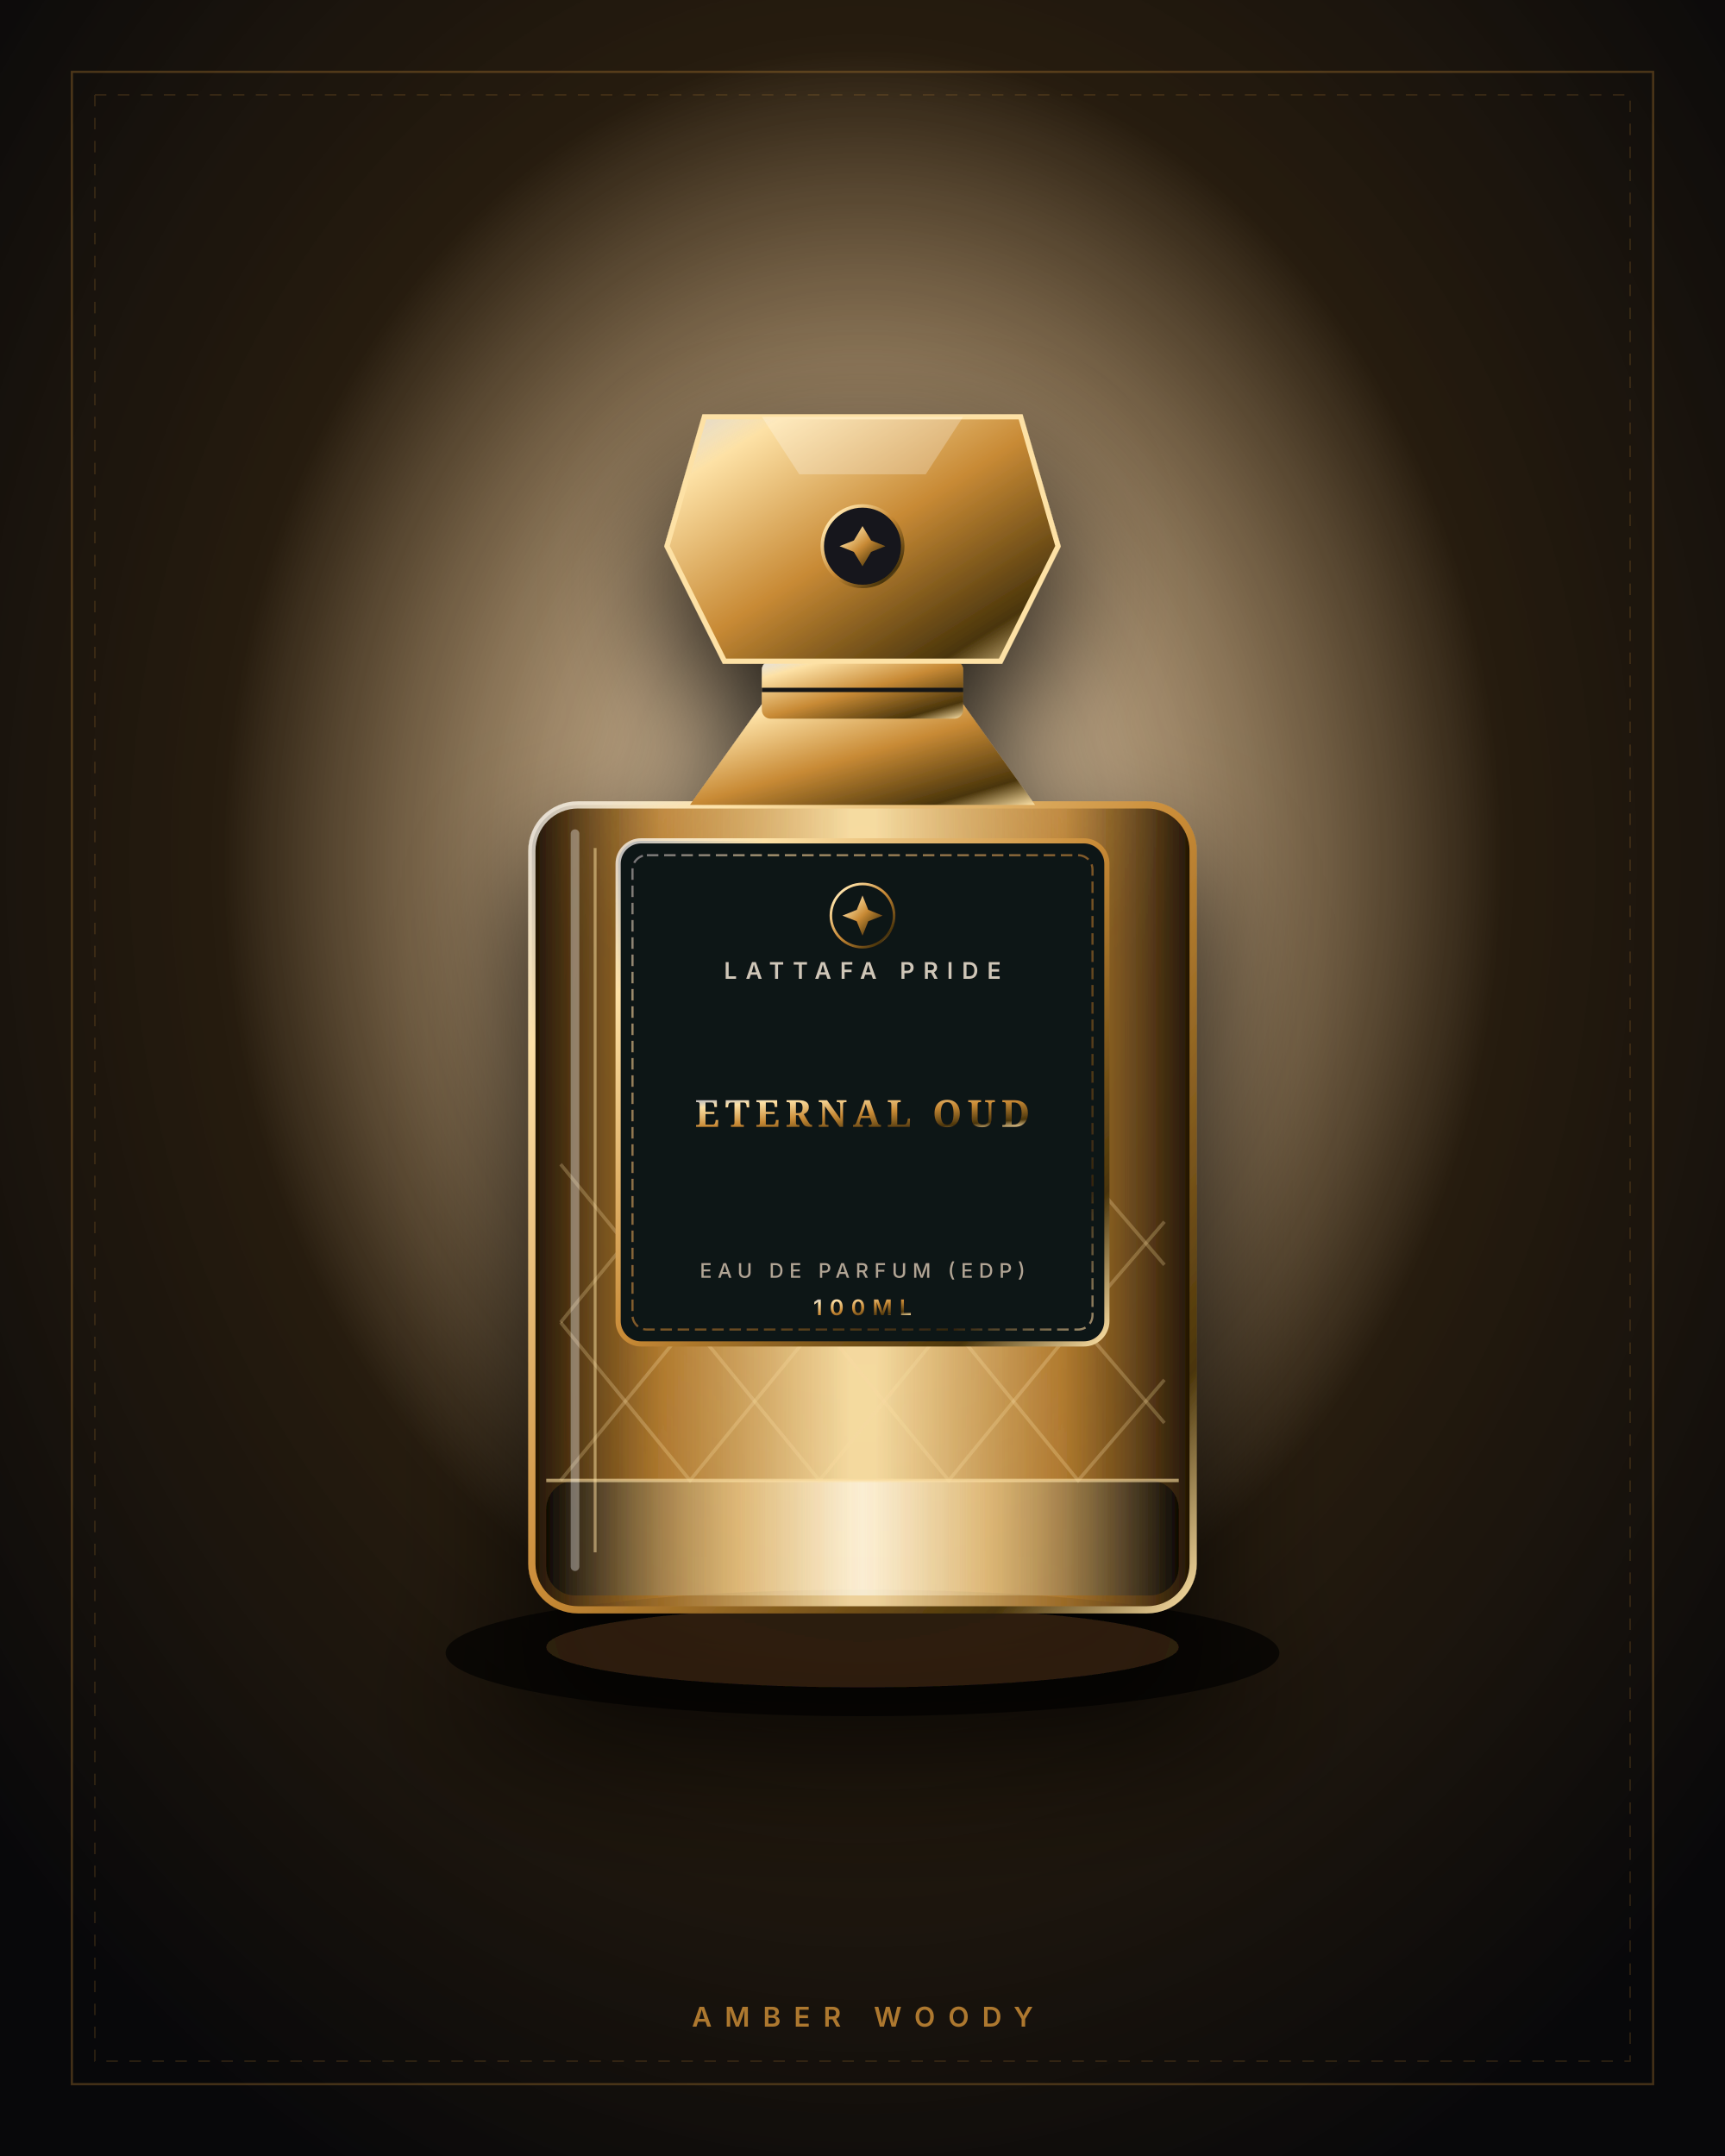
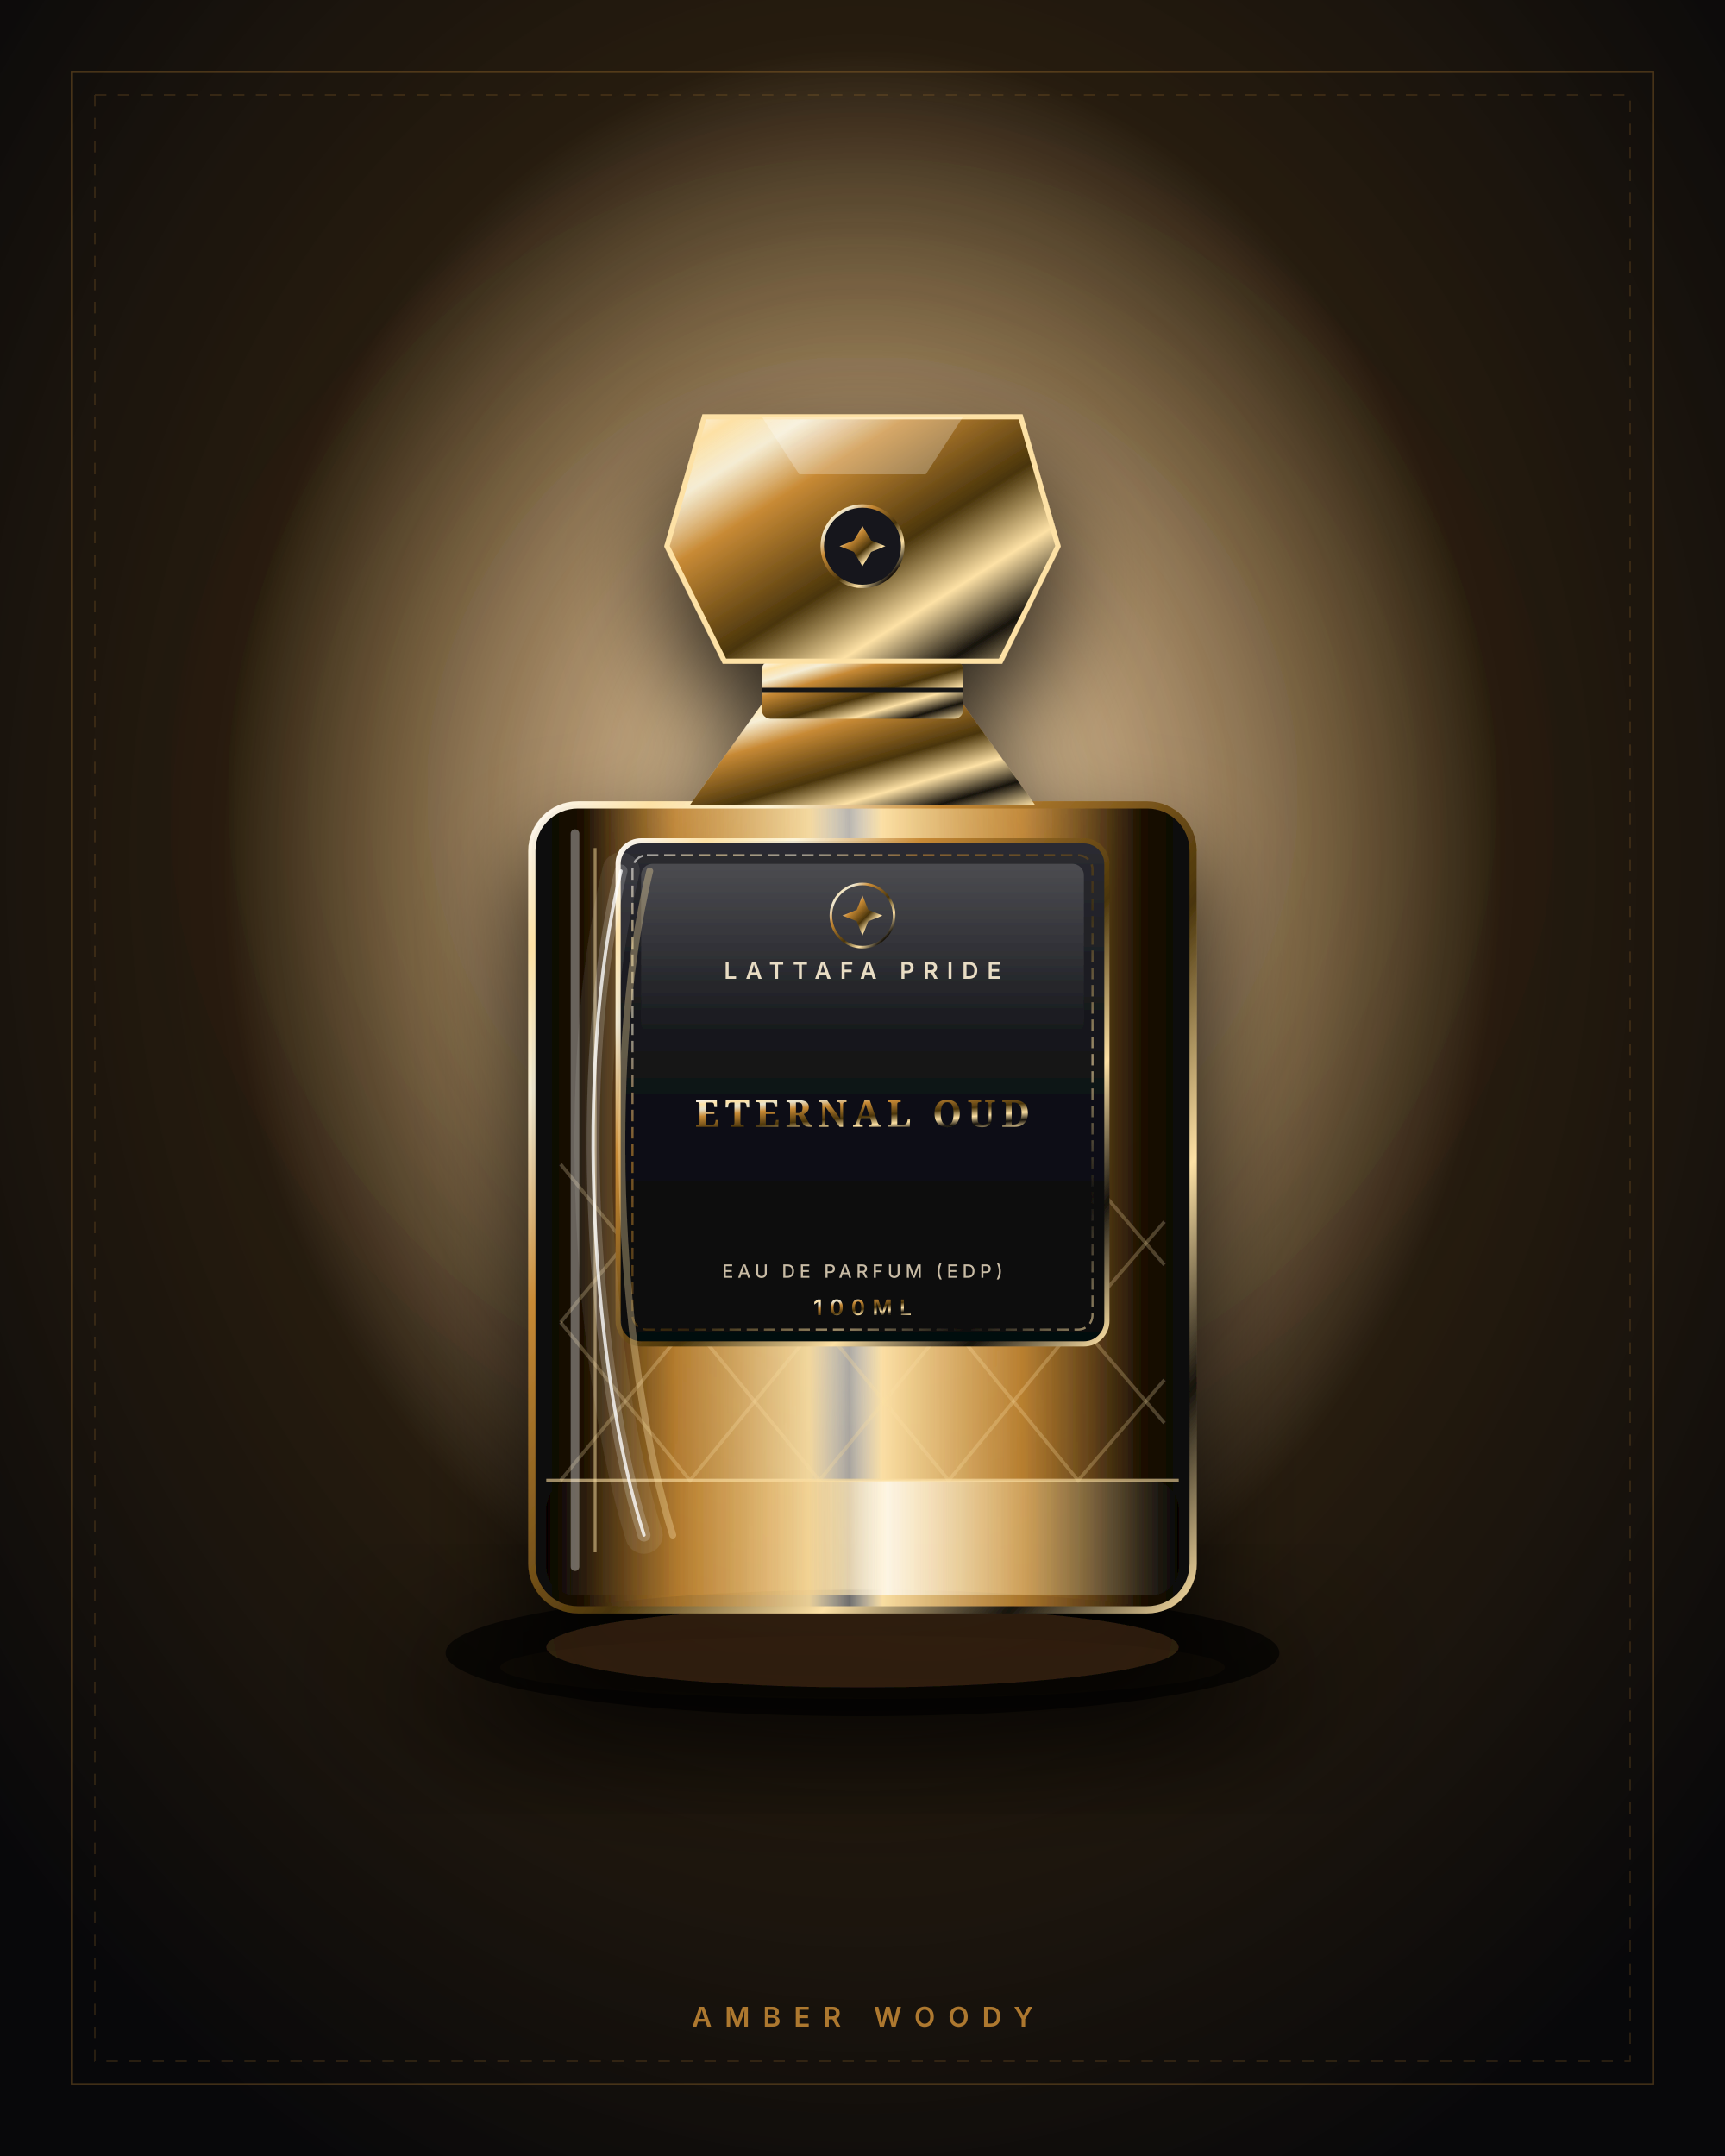
<svg xmlns="http://www.w3.org/2000/svg" viewBox="0 0 600 750" width="600" height="750">
  <defs>
    <radialGradient id="ambG" cx="50%" cy="40%" r="68%">
      <stop offset="0%" stop-color="#c88a35" stop-opacity="0.32" />
      <stop offset="55%" stop-color="#1c1103" stop-opacity="0.95" />
      <stop offset="100%" stop-color="#08080a" />
    </radialGradient>
    <linearGradient id="metalG" x1="0%" y1="0%" x2="100%" y2="100%">
-       <stop offset="0%" stop-color="#ffffff" stop-opacity="0.7" />
-       <stop offset="15%" stop-color="#fde1a5" />
-       <stop offset="50%" stop-color="#c88a35" />
-       <stop offset="85%" stop-color="#4a350b" />
+       <stop offset="0%" stop-color="#ffffff" stop-opacity="0.95" />
+       <stop offset="9%" stop-color="#fde1a5" />
+       <stop offset="18%" stop-color="#fff8df" stop-opacity="0.9" />
+       <stop offset="31%" stop-color="#c88a35" />
+       <stop offset="56%" stop-color="#4a350b" />
+       <stop offset="72%" stop-color="#fde1a5" />
+       <stop offset="86%" stop-color="#17130c" />
      <stop offset="100%" stop-color="#fde1a5" />
    </linearGradient>
    <linearGradient id="bodyG" x1="0%" y1="0%" x2="100%" y2="0%">
-       <stop offset="0%" stop-color="#1c1103" />
-       <stop offset="20%" stop-color="#c88a35" stop-opacity="0.75" />
-       <stop offset="48%" stop-color="#fde1a5" stop-opacity="0.92" />
-       <stop offset="52%" stop-color="#fde1a5" stop-opacity="0.92" />
-       <stop offset="80%" stop-color="#c88a35" stop-opacity="0.75" />
-       <stop offset="100%" stop-color="#1c1103" />
+       <stop offset="0%" stop-color="#050609" />
+       <stop offset="8%" stop-color="#1c1103" />
+       <stop offset="22%" stop-color="#c88a35" stop-opacity="0.78" />
+       <stop offset="42%" stop-color="#fde1a5" stop-opacity="0.9" />
+       <stop offset="48%" stop-color="#ffffff" stop-opacity="0.38" />
+       <stop offset="53%" stop-color="#fde1a5" stop-opacity="0.98" />
+       <stop offset="74%" stop-color="#c88a35" stop-opacity="0.82" />
+       <stop offset="92%" stop-color="#1c1103" />
+       <stop offset="100%" stop-color="#050609" />
    </linearGradient>
    <linearGradient id="baseG" x1="0%" y1="0%" x2="100%" y2="0%">
      <stop offset="0%" stop-color="#000000" stop-opacity="0.8" />
-       <stop offset="30%" stop-color="#fde1a5" stop-opacity="0.4" />
-       <stop offset="50%" stop-color="#ffffff" stop-opacity="0.6" />
-       <stop offset="70%" stop-color="#fde1a5" stop-opacity="0.4" />
+       <stop offset="24%" stop-color="#c88a35" stop-opacity="0.38" />
+       <stop offset="46%" stop-color="#fde1a5" stop-opacity="0.72" />
+       <stop offset="54%" stop-color="#ffffff" stop-opacity="0.78" />
+       <stop offset="76%" stop-color="#fde1a5" stop-opacity="0.36" />
      <stop offset="100%" stop-color="#000000" stop-opacity="0.8" />
    </linearGradient>
+     <linearGradient id="labelG" x1="0%" y1="0%" x2="0%" y2="100%">
+       <stop offset="0%" stop-color="#2b2b31" />
+       <stop offset="48%" stop-color="#111216" />
+       <stop offset="100%" stop-color="#06070a" />
+     </linearGradient>
+     <linearGradient id="labelSheen" x1="0%" y1="0%" x2="0%" y2="100%">
+       <stop offset="0%" stop-color="#ffffff" stop-opacity="0.75" />
+       <stop offset="100%" stop-color="#ffffff" stop-opacity="0" />
+     </linearGradient>
+     <radialGradient id="bloomG" cx="50%" cy="45%" r="58%">
+       <stop offset="0%" stop-color="#fde1a5" stop-opacity="0.24" />
+       <stop offset="42%" stop-color="#c88a35" stop-opacity="0.10" />
+       <stop offset="100%" stop-color="#1c1103" stop-opacity="0" />
+     </radialGradient>
    <filter id="flaconShadow" x="-30%" y="-20%" width="160%" height="150%">
-       <feDropShadow dx="0" dy="20" stdDeviation="22" flood-color="#000000" flood-opacity="0.85" />
+       <feDropShadow dx="0" dy="18" stdDeviation="18" flood-color="#000000" flood-opacity="0.8" />
+     </filter>
+     <filter id="softGlow" x="-40%" y="-40%" width="180%" height="180%">
+       <feGaussianBlur stdDeviation="28" />
    </filter>
  </defs>
  <rect width="600" height="750" fill="url(#ambG)" />
+   <circle cx="300" cy="300" r="245" fill="url(#bloomG)" filter="url(#softGlow)" />
+   <ellipse cx="300" cy="584" rx="174" ry="26" fill="#000000" opacity="0.42" filter="url(#softGlow)" />
+   <ellipse cx="300" cy="580" rx="126" ry="11" fill="#c88a35" opacity="0.14" />
  <rect x="25" y="25" width="550" height="700" fill="none" stroke="#c88a35" stroke-width="0.75" opacity="0.32" />
  <rect x="33" y="33" width="534" height="684" fill="none" stroke="#c88a35" stroke-width="0.5" stroke-dasharray="4,4" opacity="0.2" />
  <g transform="translate(300, 365)" filter="url(#flaconShadow)">
    <ellipse cx="0" cy="210" rx="145" ry="22" fill="#000000" opacity="0.65" />
    <ellipse cx="0" cy="208" rx="110" ry="14" fill="#c88a35" opacity="0.18" />
    <rect x="-115" y="-85" width="230" height="280" rx="16" fill="url(#bodyG)" stroke="url(#metalG)" stroke-width="2.5" />
    <rect x="-110" y="150" width="220" height="40" rx="10" fill="url(#baseG)" opacity="0.9" />
    <line x1="-110" y1="150" x2="110" y2="150" stroke="#fde1a5" stroke-width="1.2" opacity="0.6" />
    <path d="M-105,40 L-60,95 L-15,40 L30,95 L75,40 L105,75" fill="none" stroke="#fde1a5" stroke-width="1.2" opacity="0.25" />
    <path d="M-105,95 L-60,40 L-15,95 L30,40 L75,95 L105,60" fill="none" stroke="#fde1a5" stroke-width="1.2" opacity="0.25" />
    <path d="M-105,95 L-60,150 L-15,95 L30,150 L75,95 L105,130" fill="none" stroke="#fde1a5" stroke-width="1.2" opacity="0.25" />
    <path d="M-105,150 L-60,95 L-15,150 L30,95 L75,150 L105,115" fill="none" stroke="#fde1a5" stroke-width="1.2" opacity="0.25" />
    <line x1="-100" y1="-75" x2="-100" y2="180" stroke="#ffffff" stroke-width="3" stroke-linecap="round" opacity="0.35" />
    <line x1="-93" y1="-70" x2="-93" y2="175" stroke="#fde1a5" stroke-width="1" opacity="0.5" />
-     <rect x="-85.0" y="-72.5" width="170" height="175" rx="8" fill="#111216" stroke="url(#metalG)" stroke-width="1.8" />
+     <rect x="-85.0" y="-72.5" width="170" height="175" rx="8" fill="url(#labelG)" stroke="url(#metalG)" stroke-width="1.8" />
    <rect x="-80.0" y="-67.5" width="160" height="165" rx="5" fill="none" stroke="url(#metalG)" stroke-width="0.75" stroke-dasharray="4,2" opacity="0.6" />
+     <rect x="-77.0" y="-64.5" width="154" height="59.5" rx="4" fill="url(#labelSheen)" opacity="0.22" />
    <g transform="translate(0, -46.5)">
      <circle cx="0" cy="0" r="11" fill="none" stroke="url(#metalG)" stroke-width="0.9" />
      <polygon points="0,-7 2,-2 7,0 2,2 0,7 -2,2 -7,0 -2,-2" fill="url(#metalG)" />
    </g>
-     <text x="0" y="-24.5" font-family="'Inter', -apple-system, sans-serif" font-size="8" font-weight="600" letter-spacing="3" fill="#cfc7b8" text-anchor="middle">LATTAFA PRIDE</text>
+     <text x="0" y="-24.5" font-family="'Inter', -apple-system, sans-serif" font-size="8" font-weight="600" letter-spacing="3" fill="#e8dcc4" text-anchor="middle">LATTAFA PRIDE</text>
    <line x1="-65.0" y1="-16.5" x2="65.0" y2="-16.5" stroke="url(#metalG)" stroke-width="0.6" opacity="0.5" />
    <text x="0" y="27" font-family="'Cinzel', 'Playfair Display', 'Georgia', serif" font-size="13" font-weight="700" letter-spacing="2" fill="url(#metalG)" text-anchor="middle">ETERNAL OUD</text>
    <line x1="-61.0" y1="64.5" x2="61.0" y2="64.5" stroke="url(#metalG)" stroke-width="0.6" opacity="0.5" />
-     <text x="0" y="79.5" font-family="'Inter', -apple-system, sans-serif" font-size="7" font-weight="500" letter-spacing="2" fill="#b0a594" text-anchor="middle">EAU DE PARFUM (EDP)</text>
+     <text x="0" y="79.5" font-family="'Inter', -apple-system, sans-serif" font-size="6.4" font-weight="500" letter-spacing="1.5" fill="#c8bba4" text-anchor="middle">EAU DE PARFUM (EDP)</text>
    <text x="0" y="92.5" font-family="'Inter', -apple-system, sans-serif" font-size="7.5" font-weight="600" letter-spacing="2.5" fill="url(#metalG)" text-anchor="middle">100ML</text>
    <path d="M-60,-85 L-35,-120 L35,-120 L60,-85 Z" fill="url(#metalG)" />
    <rect x="-35" y="-135" width="70" height="20" rx="3" fill="url(#metalG)" />
    <line x1="-35" y1="-125" x2="35" y2="-125" stroke="#121316" stroke-width="1.5" />
    <polygon points="-55,-220 55,-220 68,-175 48,-135 -48,-135 -68,-175" fill="url(#metalG)" stroke="#fde1a5" stroke-width="1.8" />
    <polygon points="-35,-220 35,-220 22,-200 -22,-200" fill="#ffffff" opacity="0.25" />
    <circle cx="0" cy="-175" r="14" fill="#14151a" stroke="url(#metalG)" stroke-width="1.2" />
    <polygon points="0,-182 3,-177 8,-175 3,-173 0,-168 -3,-173 -8,-175 -3,-177" fill="url(#metalG)" />
+     <path d="M-84,-62 C-101,8 -94,112 -76,169" fill="none" stroke="#ffffff" stroke-width="13" stroke-linecap="round" opacity="0.075" />
+     <path d="M-84,-62 C-101,8 -94,112 -76,169" fill="none" stroke="#ffffff" stroke-width="4.5" stroke-linecap="round" opacity="0.18" />
+     <path d="M-84,-62 C-101,8 -94,112 -76,169" fill="none" stroke="#ffffff" stroke-width="1.15" stroke-linecap="round" opacity="0.78" />
+     <path d="M-84,-62 C-101,8 -94,112 -76,169" fill="none" stroke="#fde1a5" stroke-width="2.4" stroke-linecap="round" opacity="0.34" transform="translate(10,0)" />
  </g>
  <text x="300" y="705" font-family="'Inter', -apple-system, sans-serif" font-size="9.5" font-weight="600" letter-spacing="4.5" fill="#c88a35" opacity="0.85" text-anchor="middle">AMBER WOODY</text>
</svg>
